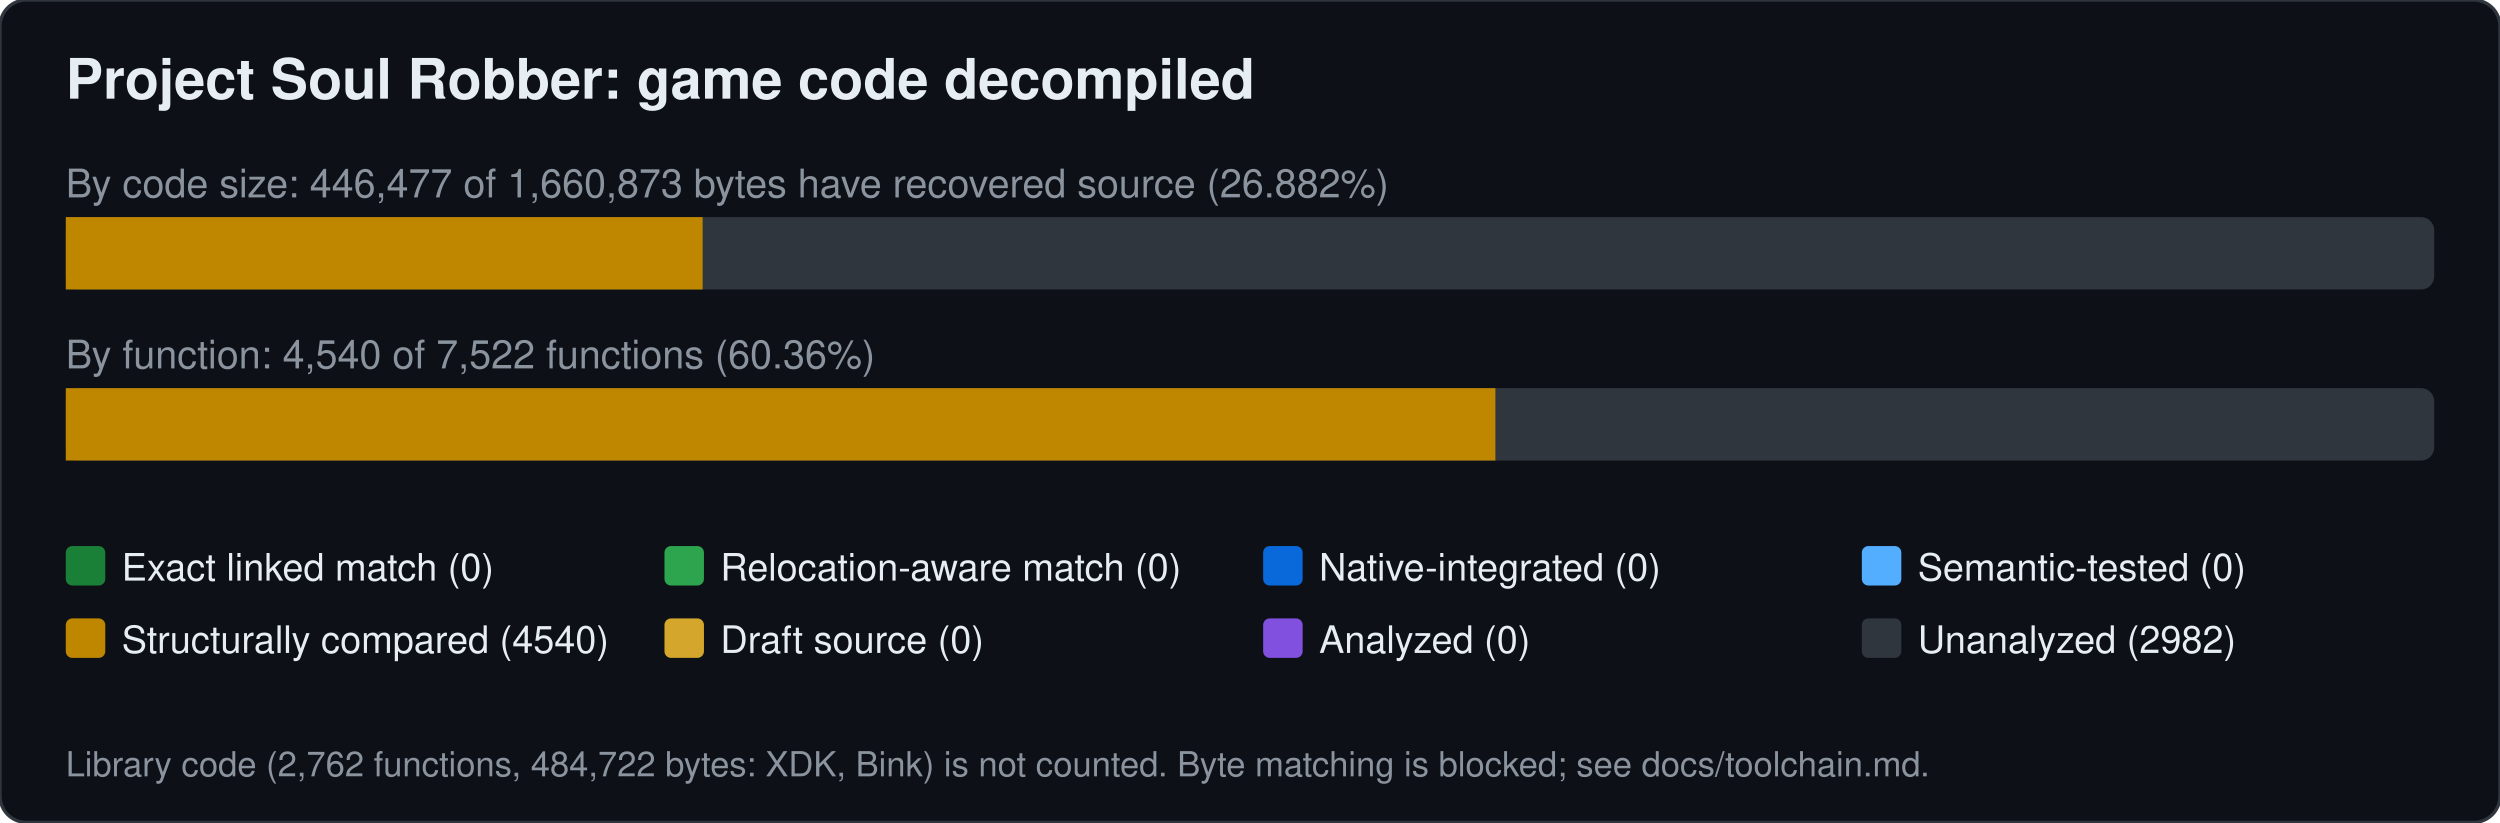
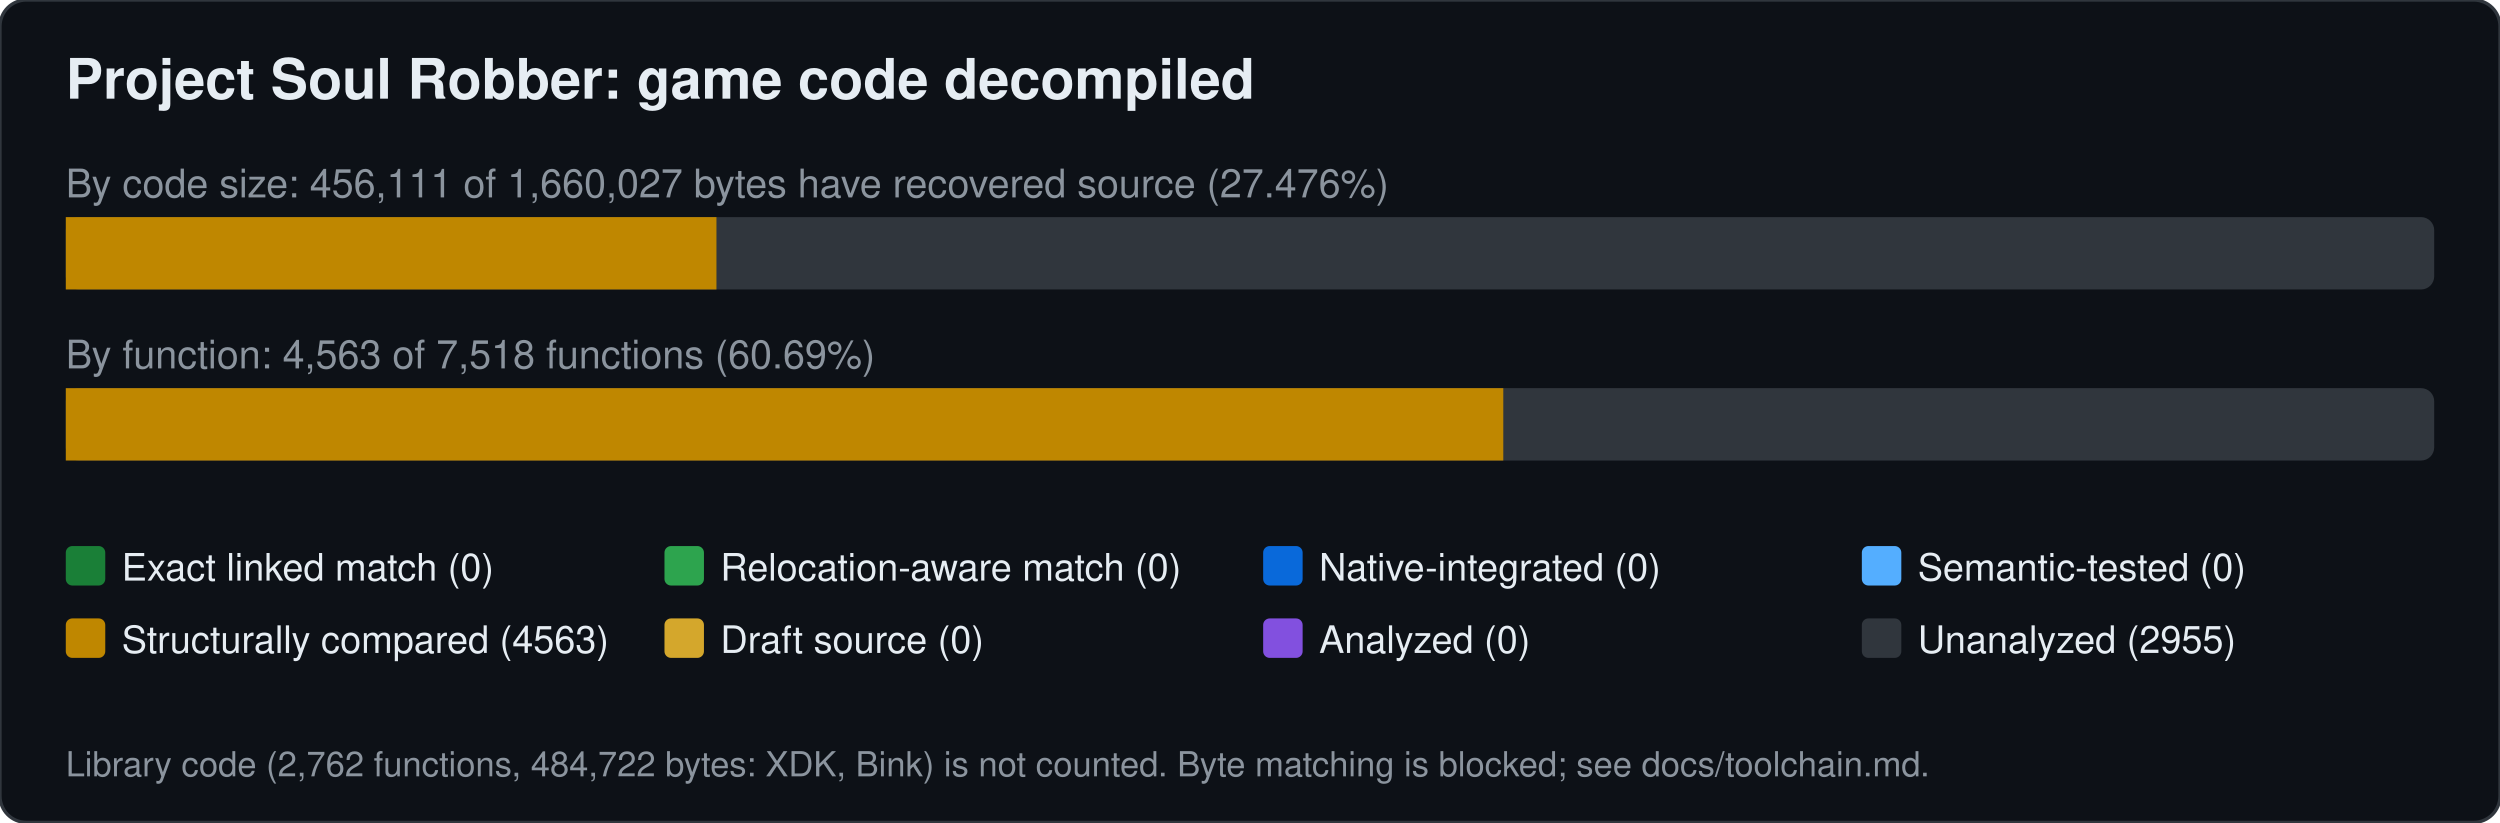
<svg xmlns="http://www.w3.org/2000/svg" width="760" height="250" viewBox="0 0 760 250" font-family="Segoe UI,Helvetica,Arial,sans-serif">
  <rect width="760" height="250" rx="8" fill="#0d1117" stroke="#30363d" />
  <text x="20" y="30" font-size="17" font-weight="600" fill="#e6edf3">Project Soul Robber: game code decompiled</text>
-   <text x="20" y="60" font-size="12" fill="#8b949e">By code size: 446,477 of 1,660,873 bytes have recovered source (26.882%)</text>
+   <text x="20" y="60" font-size="12" fill="#8b949e">By code size: 456,111 of 1,660,027 bytes have recovered source (27.476%)</text>
  <rect x="20" y="66" width="720" height="22" rx="4" fill="#30363d" />
-   <rect x="20.0" y="66" width="193.6" height="22" fill="#bf8700" />
-   <text x="20" y="112" font-size="12" fill="#8b949e">By function: 4,540 of 7,522 functions (60.36%)</text>
+   <rect x="20.0" y="66" width="197.8" height="22" fill="#bf8700" />
+   <text x="20" y="112" font-size="12" fill="#8b949e">By function: 4,563 of 7,518 functions (60.69%)</text>
  <rect x="20" y="118" width="720" height="22" rx="4" fill="#30363d" />
-   <rect x="20.0" y="118" width="434.6" height="22" fill="#bf8700" />
+   <rect x="20.0" y="118" width="437.0" height="22" fill="#bf8700" />
  <rect x="20" y="166" width="12" height="12" rx="2" fill="#1a7f37" />
  <text x="37" y="176.5" font-size="11.5" fill="#e6edf3">Exact linked match (0)</text>
  <rect x="202" y="166" width="12" height="12" rx="2" fill="#2da44e" />
  <text x="219" y="176.5" font-size="11.5" fill="#e6edf3">Relocation-aware match (0)</text>
  <rect x="384" y="166" width="12" height="12" rx="2" fill="#0969da" />
  <text x="401" y="176.5" font-size="11.5" fill="#e6edf3">Native-integrated (0)</text>
  <rect x="566" y="166" width="12" height="12" rx="2" fill="#54aeff" />
  <text x="583" y="176.5" font-size="11.5" fill="#e6edf3">Semantic-tested (0)</text>
  <rect x="20" y="188" width="12" height="12" rx="2" fill="#bf8700" />
-   <text x="37" y="198.5" font-size="11.5" fill="#e6edf3">Structurally compared (4540)</text>
+   <text x="37" y="198.5" font-size="11.5" fill="#e6edf3">Structurally compared (4563)</text>
  <rect x="202" y="188" width="12" height="12" rx="2" fill="#d4a72c" />
  <text x="219" y="198.5" font-size="11.5" fill="#e6edf3">Draft source (0)</text>
  <rect x="384" y="188" width="12" height="12" rx="2" fill="#8250df" />
  <text x="401" y="198.5" font-size="11.5" fill="#e6edf3">Analyzed (0)</text>
  <rect x="566" y="188" width="12" height="12" rx="2" fill="#30363d" />
-   <text x="583" y="198.5" font-size="11.5" fill="#e6edf3">Unanalyzed (2982)</text>
+   <text x="583" y="198.5" font-size="11.5" fill="#e6edf3">Unanalyzed (2955)</text>
  <text x="20" y="236" font-size="10.5" fill="#8b949e">Library code (2,762 functions, 484,722 bytes: XDK, Bink) is not counted. Byte matching is blocked; see docs/toolchain.md.</text>
</svg>
